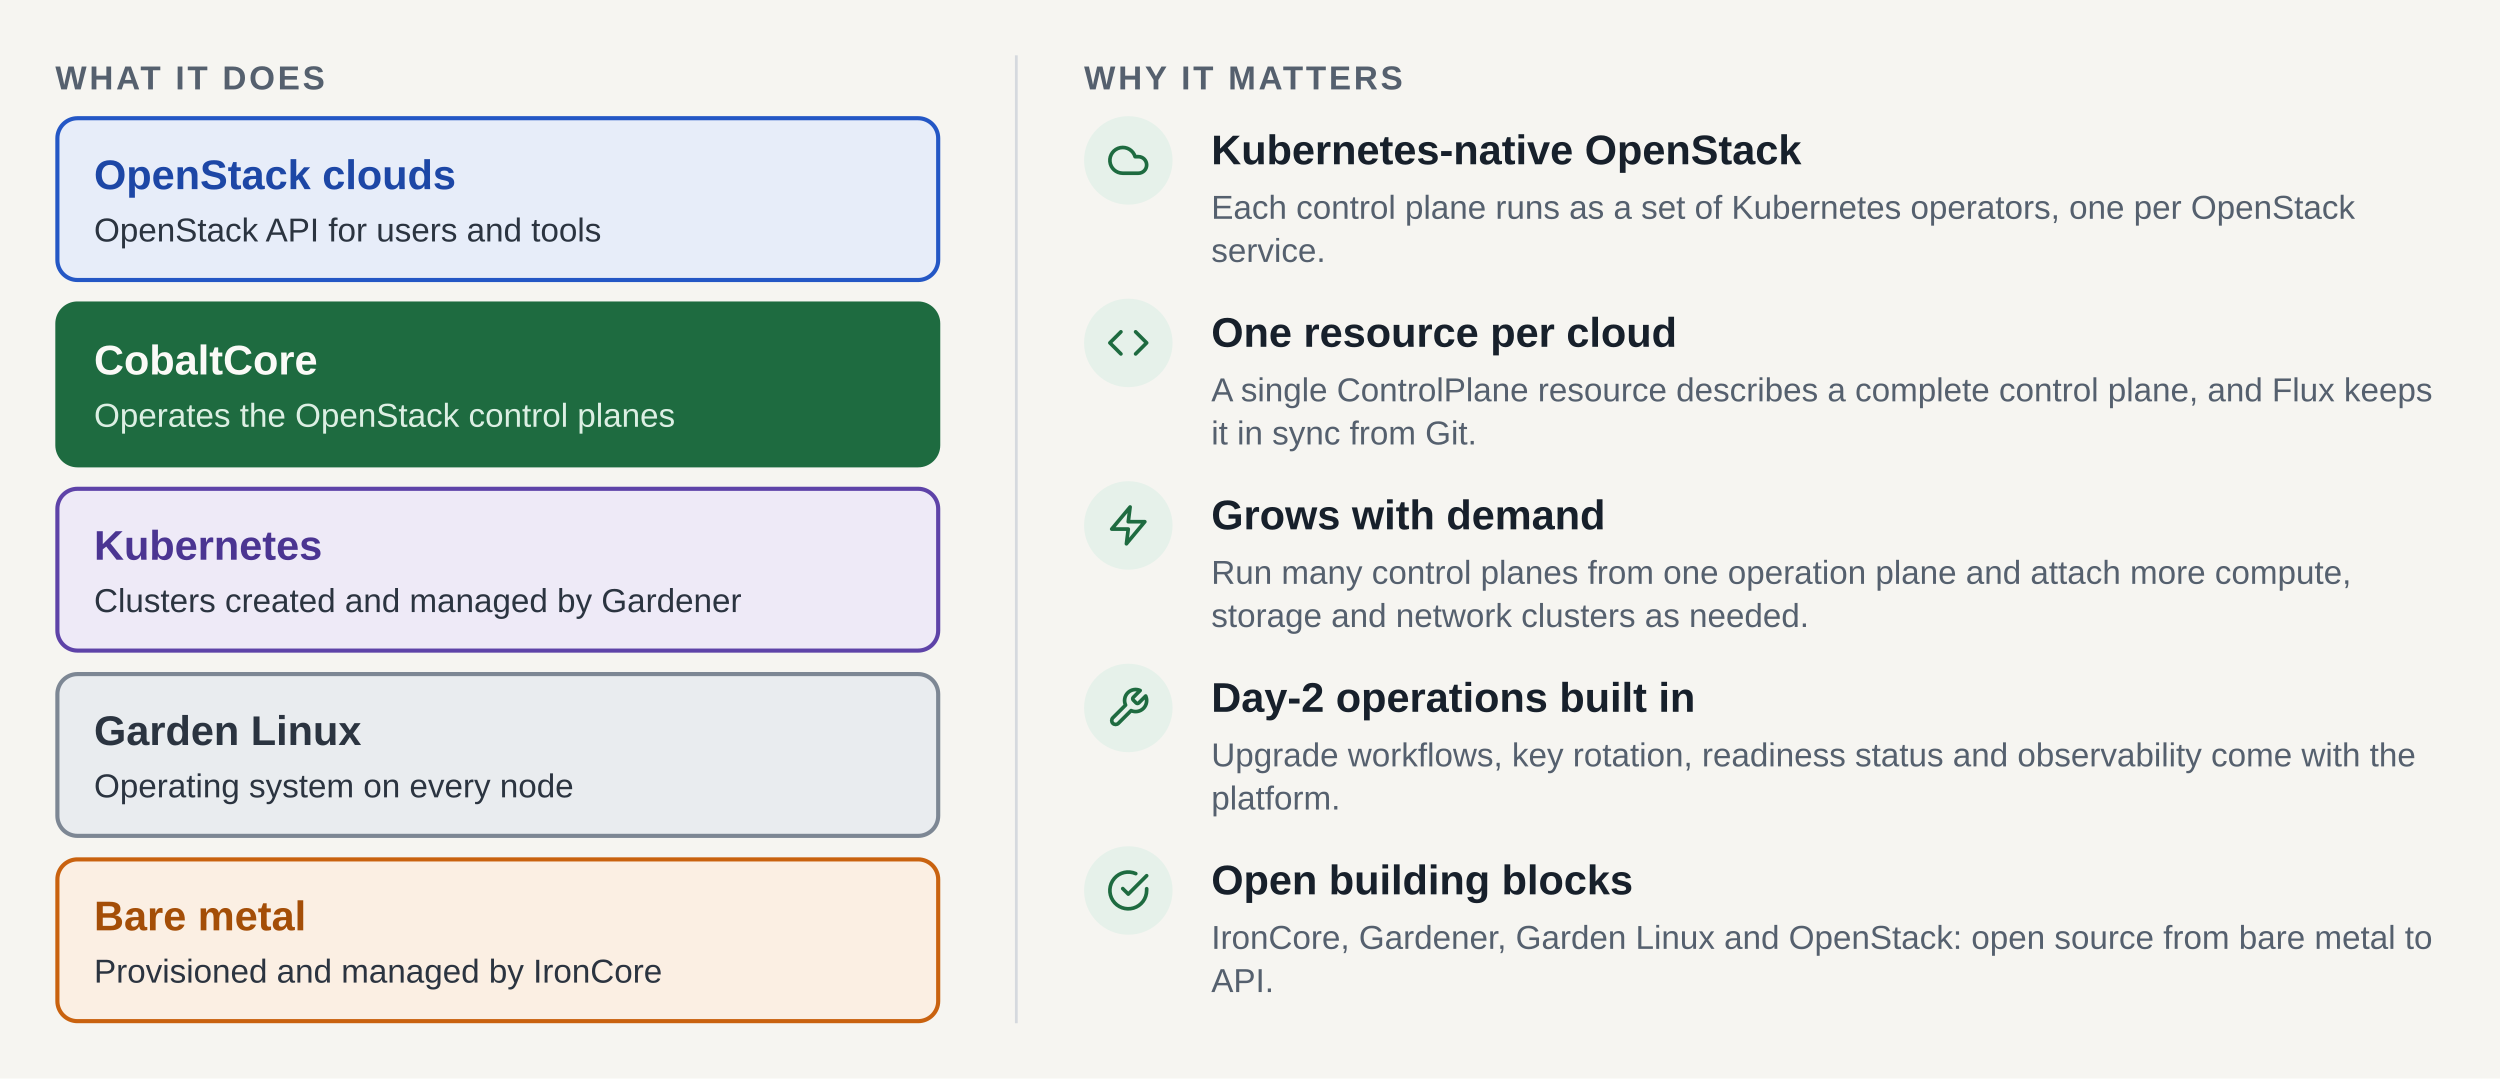
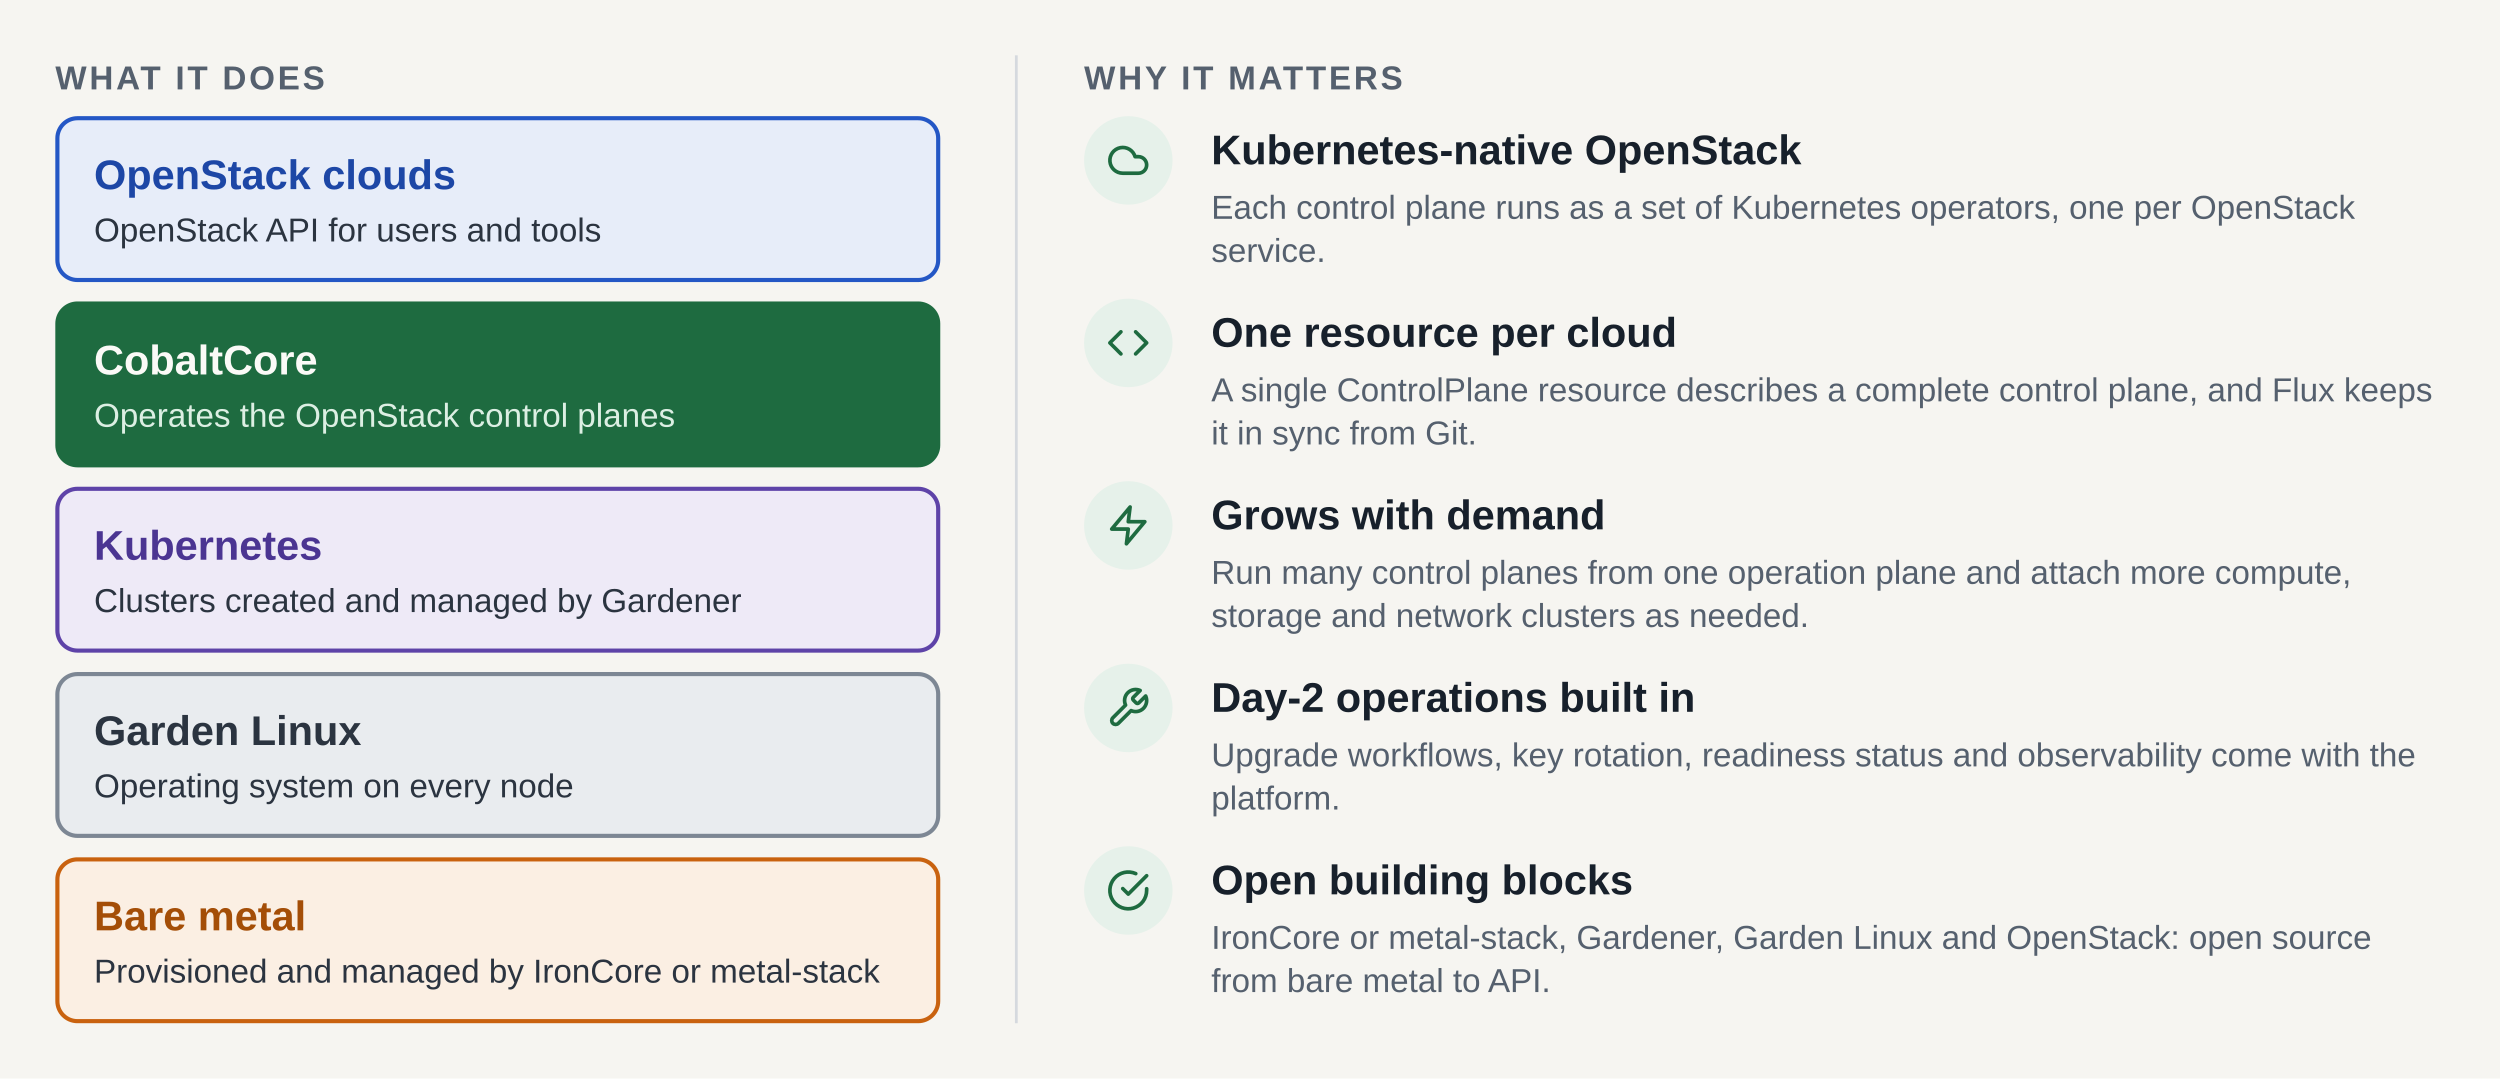
<svg xmlns="http://www.w3.org/2000/svg" width="1808" height="780" viewBox="0 0 1808 780" font-family="'IBM Plex Sans', Arial, Helvetica, sans-serif" role="img" aria-label="One platform, many OpenStack clouds">
  <rect width="1808" height="780" fill="#F6F5F1" />
  <text x="40" y="64.64" font-size="24" font-weight="700" fill="#55606E" letter-spacing="2">WHAT IT DOES</text>
  <rect x="41.5" y="85.5" width="637" height="117" rx="14.5" fill="#E7EDF9" stroke="#2457C5" stroke-width="3" />
  <text x="68" y="136.8" font-size="30" font-weight="700" fill="#1D47A6">OpenStack clouds</text>
  <text x="68" y="174.64" font-size="24" font-weight="400" fill="#2B3440">OpenStack API for users and tools</text>
  <rect x="41.5" y="219.5" width="637" height="117" rx="14.5" fill="#1E6B40" stroke="#1E6B40" stroke-width="3" />
  <text x="68" y="270.8" font-size="30" font-weight="700" fill="#FBFAF7">CobaltCore</text>
  <text x="68" y="308.64" font-size="24" font-weight="400" fill="#DCEFE3">Operates the OpenStack control planes</text>
  <rect x="41.5" y="353.5" width="637" height="117" rx="14.5" fill="#EEEAF7" stroke="#5E43A8" stroke-width="3" />
  <text x="68" y="404.8" font-size="30" font-weight="700" fill="#4B3592">Kubernetes</text>
  <text x="68" y="442.64" font-size="24" font-weight="400" fill="#2B3440">Clusters created and managed by Gardener</text>
  <rect x="41.5" y="487.5" width="637" height="117" rx="14.5" fill="#E9ECEF" stroke="#7D8794" stroke-width="3" />
  <text x="68" y="538.8" font-size="30" font-weight="700" fill="#2B3440">Garden Linux</text>
  <text x="68" y="576.64" font-size="24" font-weight="400" fill="#2B3440">Operating system on every node</text>
  <rect x="41.5" y="621.5" width="637" height="117" rx="14.5" fill="#FBEFE3" stroke="#C9620F" stroke-width="3" />
  <text x="68" y="672.8" font-size="30" font-weight="700" fill="#A44E07">Bare metal</text>
-   <text x="68" y="710.64" font-size="24" font-weight="400" fill="#2B3440">Provisioned and managed by IronCore</text>
+   <text x="68" y="710.64" font-size="24" font-weight="400" fill="#2B3440">Provisioned and managed by IronCore or metal-stack</text>
  <rect x="734" y="40" width="2" height="700" fill="#D5D9DE" />
  <text x="784" y="64.64" font-size="24" font-weight="700" fill="#55606E" letter-spacing="2">WHY IT MATTERS</text>
  <rect x="784" y="84" width="64" height="64" rx="32" fill="#E6F1EA" />
  <g transform="translate(800,100) scale(1.33)" fill="none" stroke="#1E6B40" stroke-width="2" stroke-linecap="round" stroke-linejoin="round">
    <path d="M17.5 19H9a7 7 0 1 1 6.71-9h1.79a4.5 4.5 0 1 1 0 9Z" />
  </g>
  <text x="876" y="118.8" font-size="30" font-weight="700" fill="#17202B">Kubernetes-native OpenStack</text>
  <text x="876" y="158.24" font-size="24" font-weight="400" fill="#55606E">Each control plane runs as a set of Kubernetes operators, one per OpenStack</text>
  <text x="876" y="189.44" font-size="24" font-weight="400" fill="#55606E">service.</text>
  <rect x="784" y="216" width="64" height="64" rx="32" fill="#E6F1EA" />
  <g transform="translate(800,232) scale(1.33)" fill="none" stroke="#1E6B40" stroke-width="2" stroke-linecap="round" stroke-linejoin="round">
    <path d="m16 18 6-6-6-6" />
    <path d="m8 6-6 6 6 6" />
  </g>
  <text x="876" y="250.8" font-size="30" font-weight="700" fill="#17202B">One resource per cloud</text>
  <text x="876" y="290.24" font-size="24" font-weight="400" fill="#55606E">A single ControlPlane resource describes a complete control plane, and Flux keeps</text>
  <text x="876" y="321.44" font-size="24" font-weight="400" fill="#55606E">it in sync from Git.</text>
  <rect x="784" y="348" width="64" height="64" rx="32" fill="#E6F1EA" />
  <g transform="translate(800,364) scale(1.33)" fill="none" stroke="#1E6B40" stroke-width="2" stroke-linecap="round" stroke-linejoin="round">
    <path d="M13 2 3 14h9l-1 8 10-12h-9l1-8z" />
  </g>
  <text x="876" y="382.8" font-size="30" font-weight="700" fill="#17202B">Grows with demand</text>
  <text x="876" y="422.24" font-size="24" font-weight="400" fill="#55606E">Run many control planes from one operation plane and attach more compute,</text>
  <text x="876" y="453.44" font-size="24" font-weight="400" fill="#55606E">storage and network clusters as needed.</text>
  <rect x="784" y="480" width="64" height="64" rx="32" fill="#E6F1EA" />
  <g transform="translate(800,496) scale(1.33)" fill="none" stroke="#1E6B40" stroke-width="2" stroke-linecap="round" stroke-linejoin="round">
    <path d="M14.7 6.3a1 1 0 0 0 0 1.4l1.6 1.6a1 1 0 0 0 1.4 0l3.77-3.77a6 6 0 0 1-7.94 7.94l-6.91 6.91a2.12 2.12 0 0 1-3-3l6.91-6.91a6 6 0 0 1 7.94-7.94l-3.76 3.76z" />
  </g>
  <text x="876" y="514.8" font-size="30" font-weight="700" fill="#17202B">Day-2 operations built in</text>
  <text x="876" y="554.24" font-size="24" font-weight="400" fill="#55606E">Upgrade workflows, key rotation, readiness status and observability come with the</text>
  <text x="876" y="585.44" font-size="24" font-weight="400" fill="#55606E">platform.</text>
  <rect x="784" y="612" width="64" height="64" rx="32" fill="#E6F1EA" />
  <g transform="translate(800,628) scale(1.33)" fill="none" stroke="#1E6B40" stroke-width="2" stroke-linecap="round" stroke-linejoin="round">
    <path d="M22 11.08V12a10 10 0 1 1-5.93-9.14" />
    <path d="m9 11 3 3L22 4" />
  </g>
  <text x="876" y="646.8" font-size="30" font-weight="700" fill="#17202B">Open building blocks</text>
-   <text x="876" y="686.24" font-size="24" font-weight="400" fill="#55606E">IronCore, Gardener, Garden Linux and OpenStack: open source from bare metal to</text>
-   <text x="876" y="717.44" font-size="24" font-weight="400" fill="#55606E">API.</text>
+   <text x="876" y="686.24" font-size="24" font-weight="400" fill="#55606E">IronCore or metal-stack, Gardener, Garden Linux and OpenStack: open source</text>
+   <text x="876" y="717.44" font-size="24" font-weight="400" fill="#55606E">from bare metal to API.</text>
</svg>
